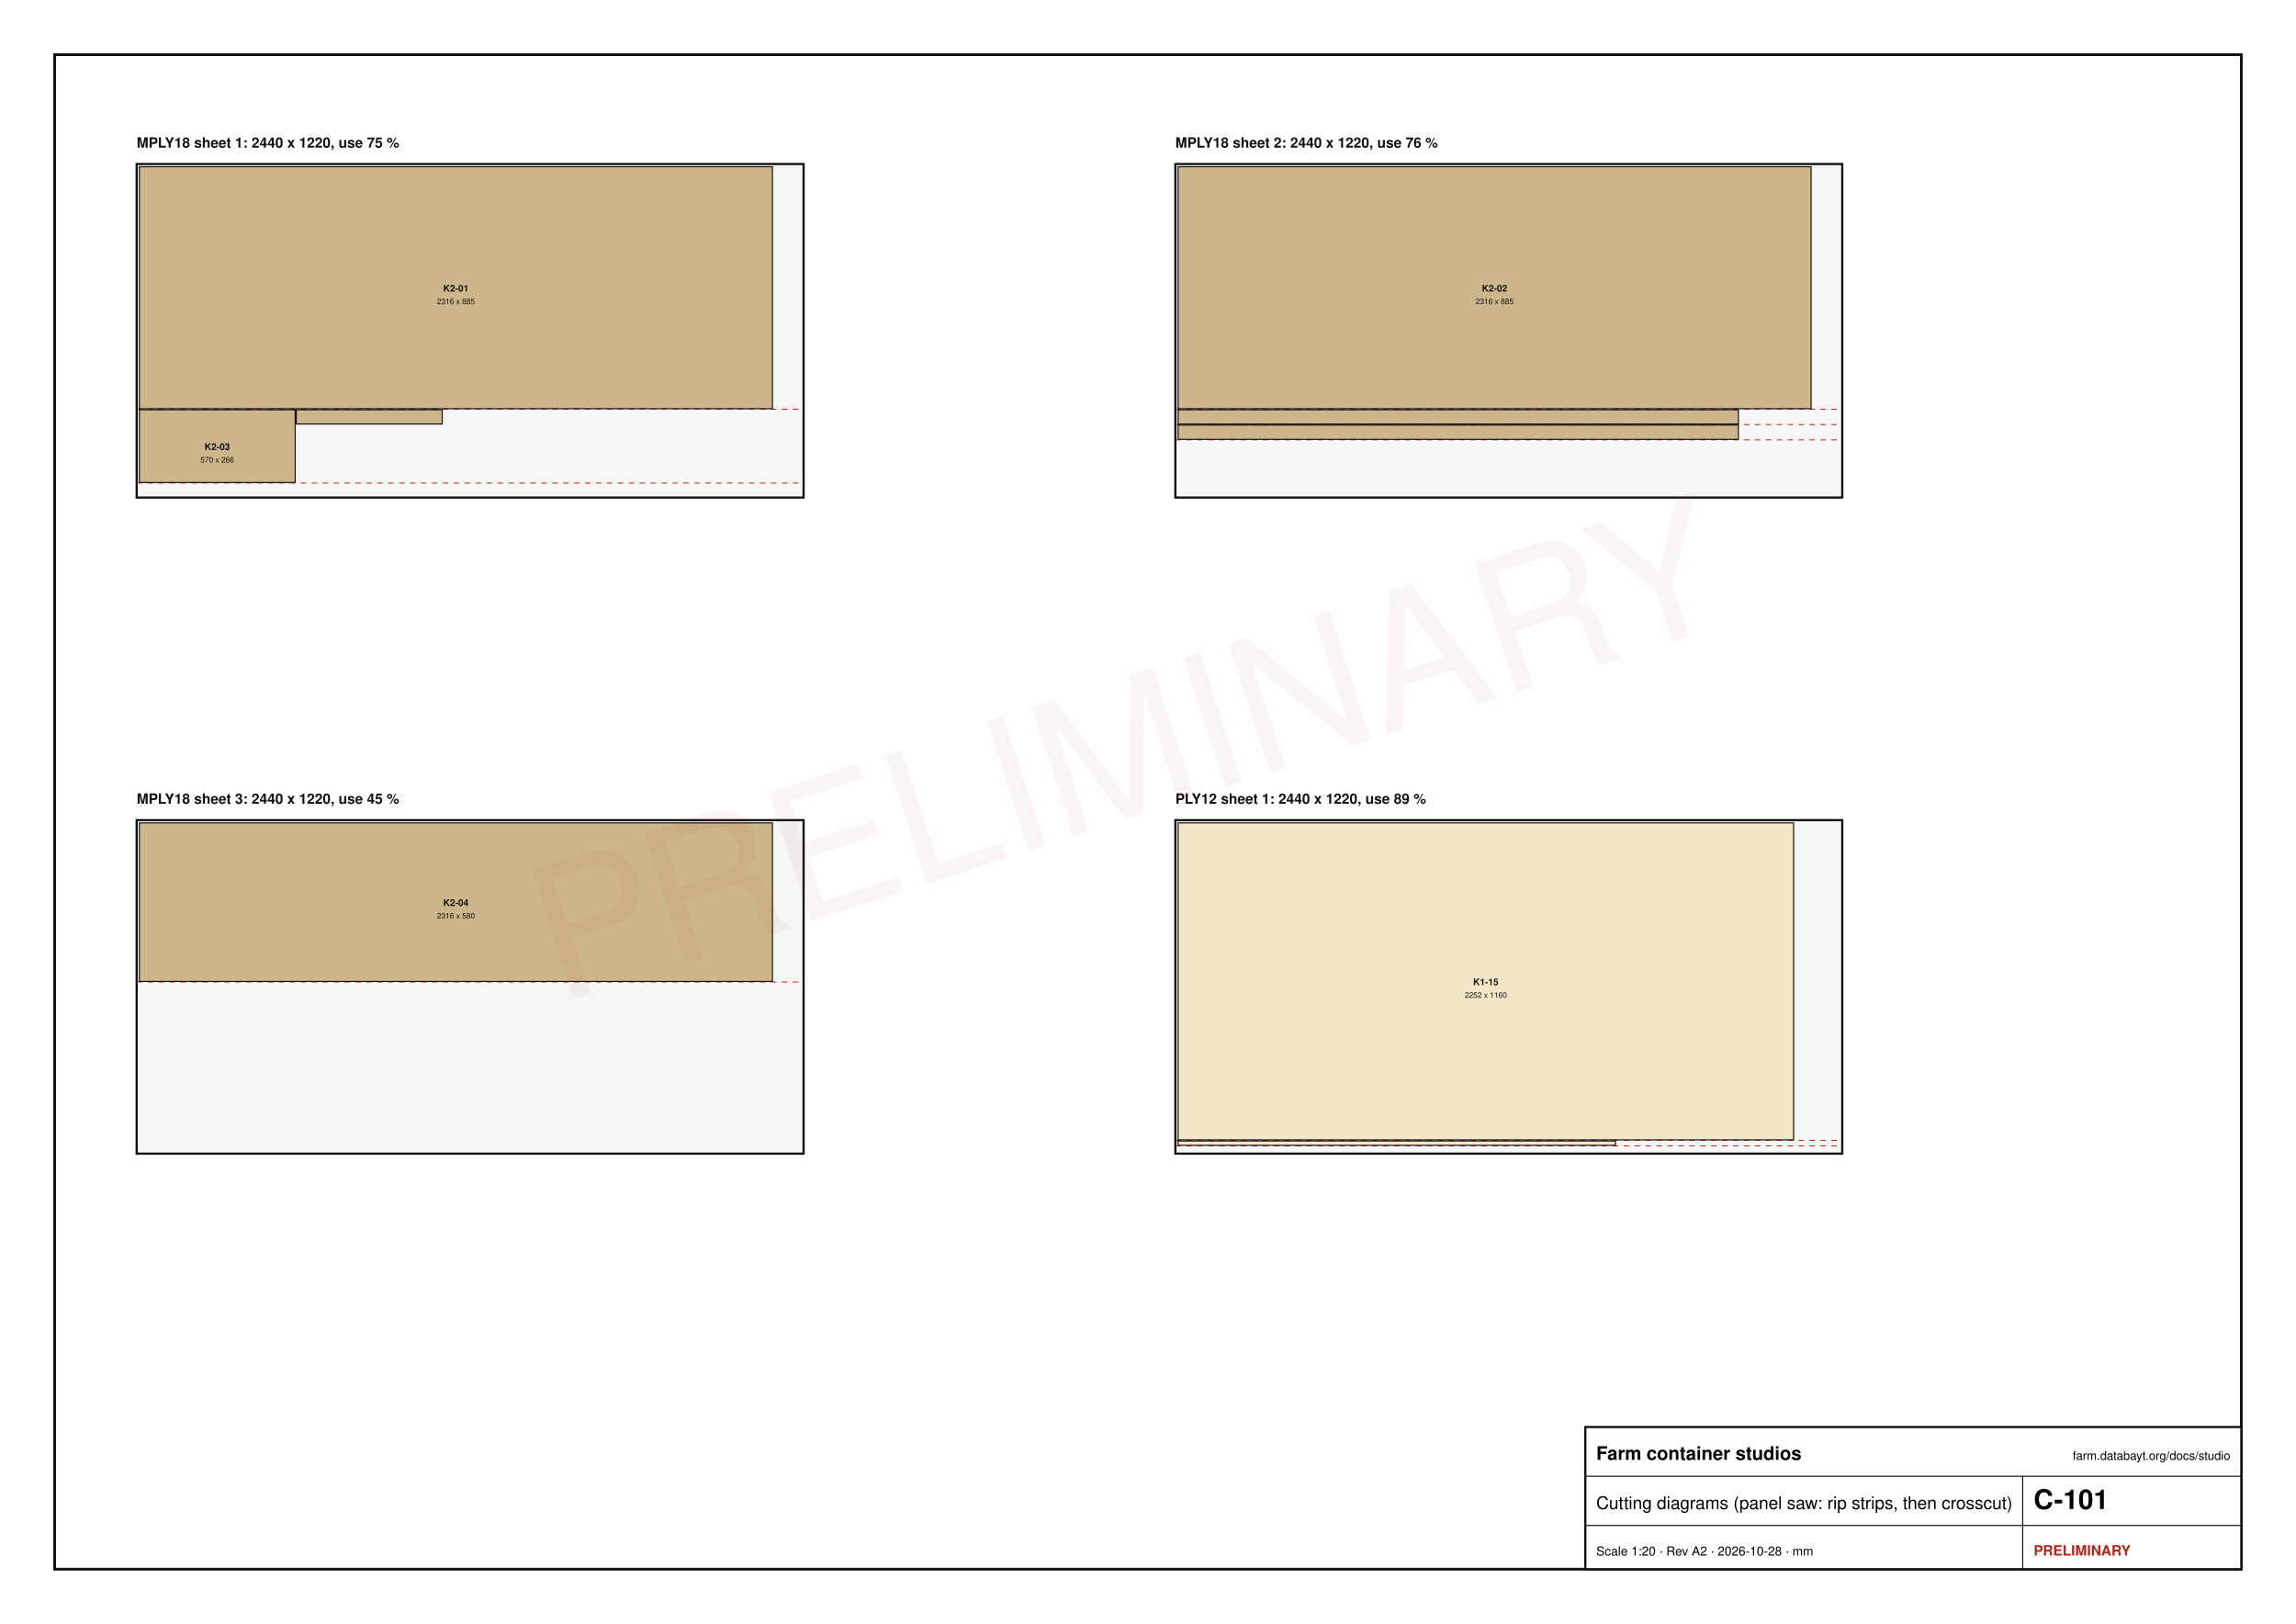
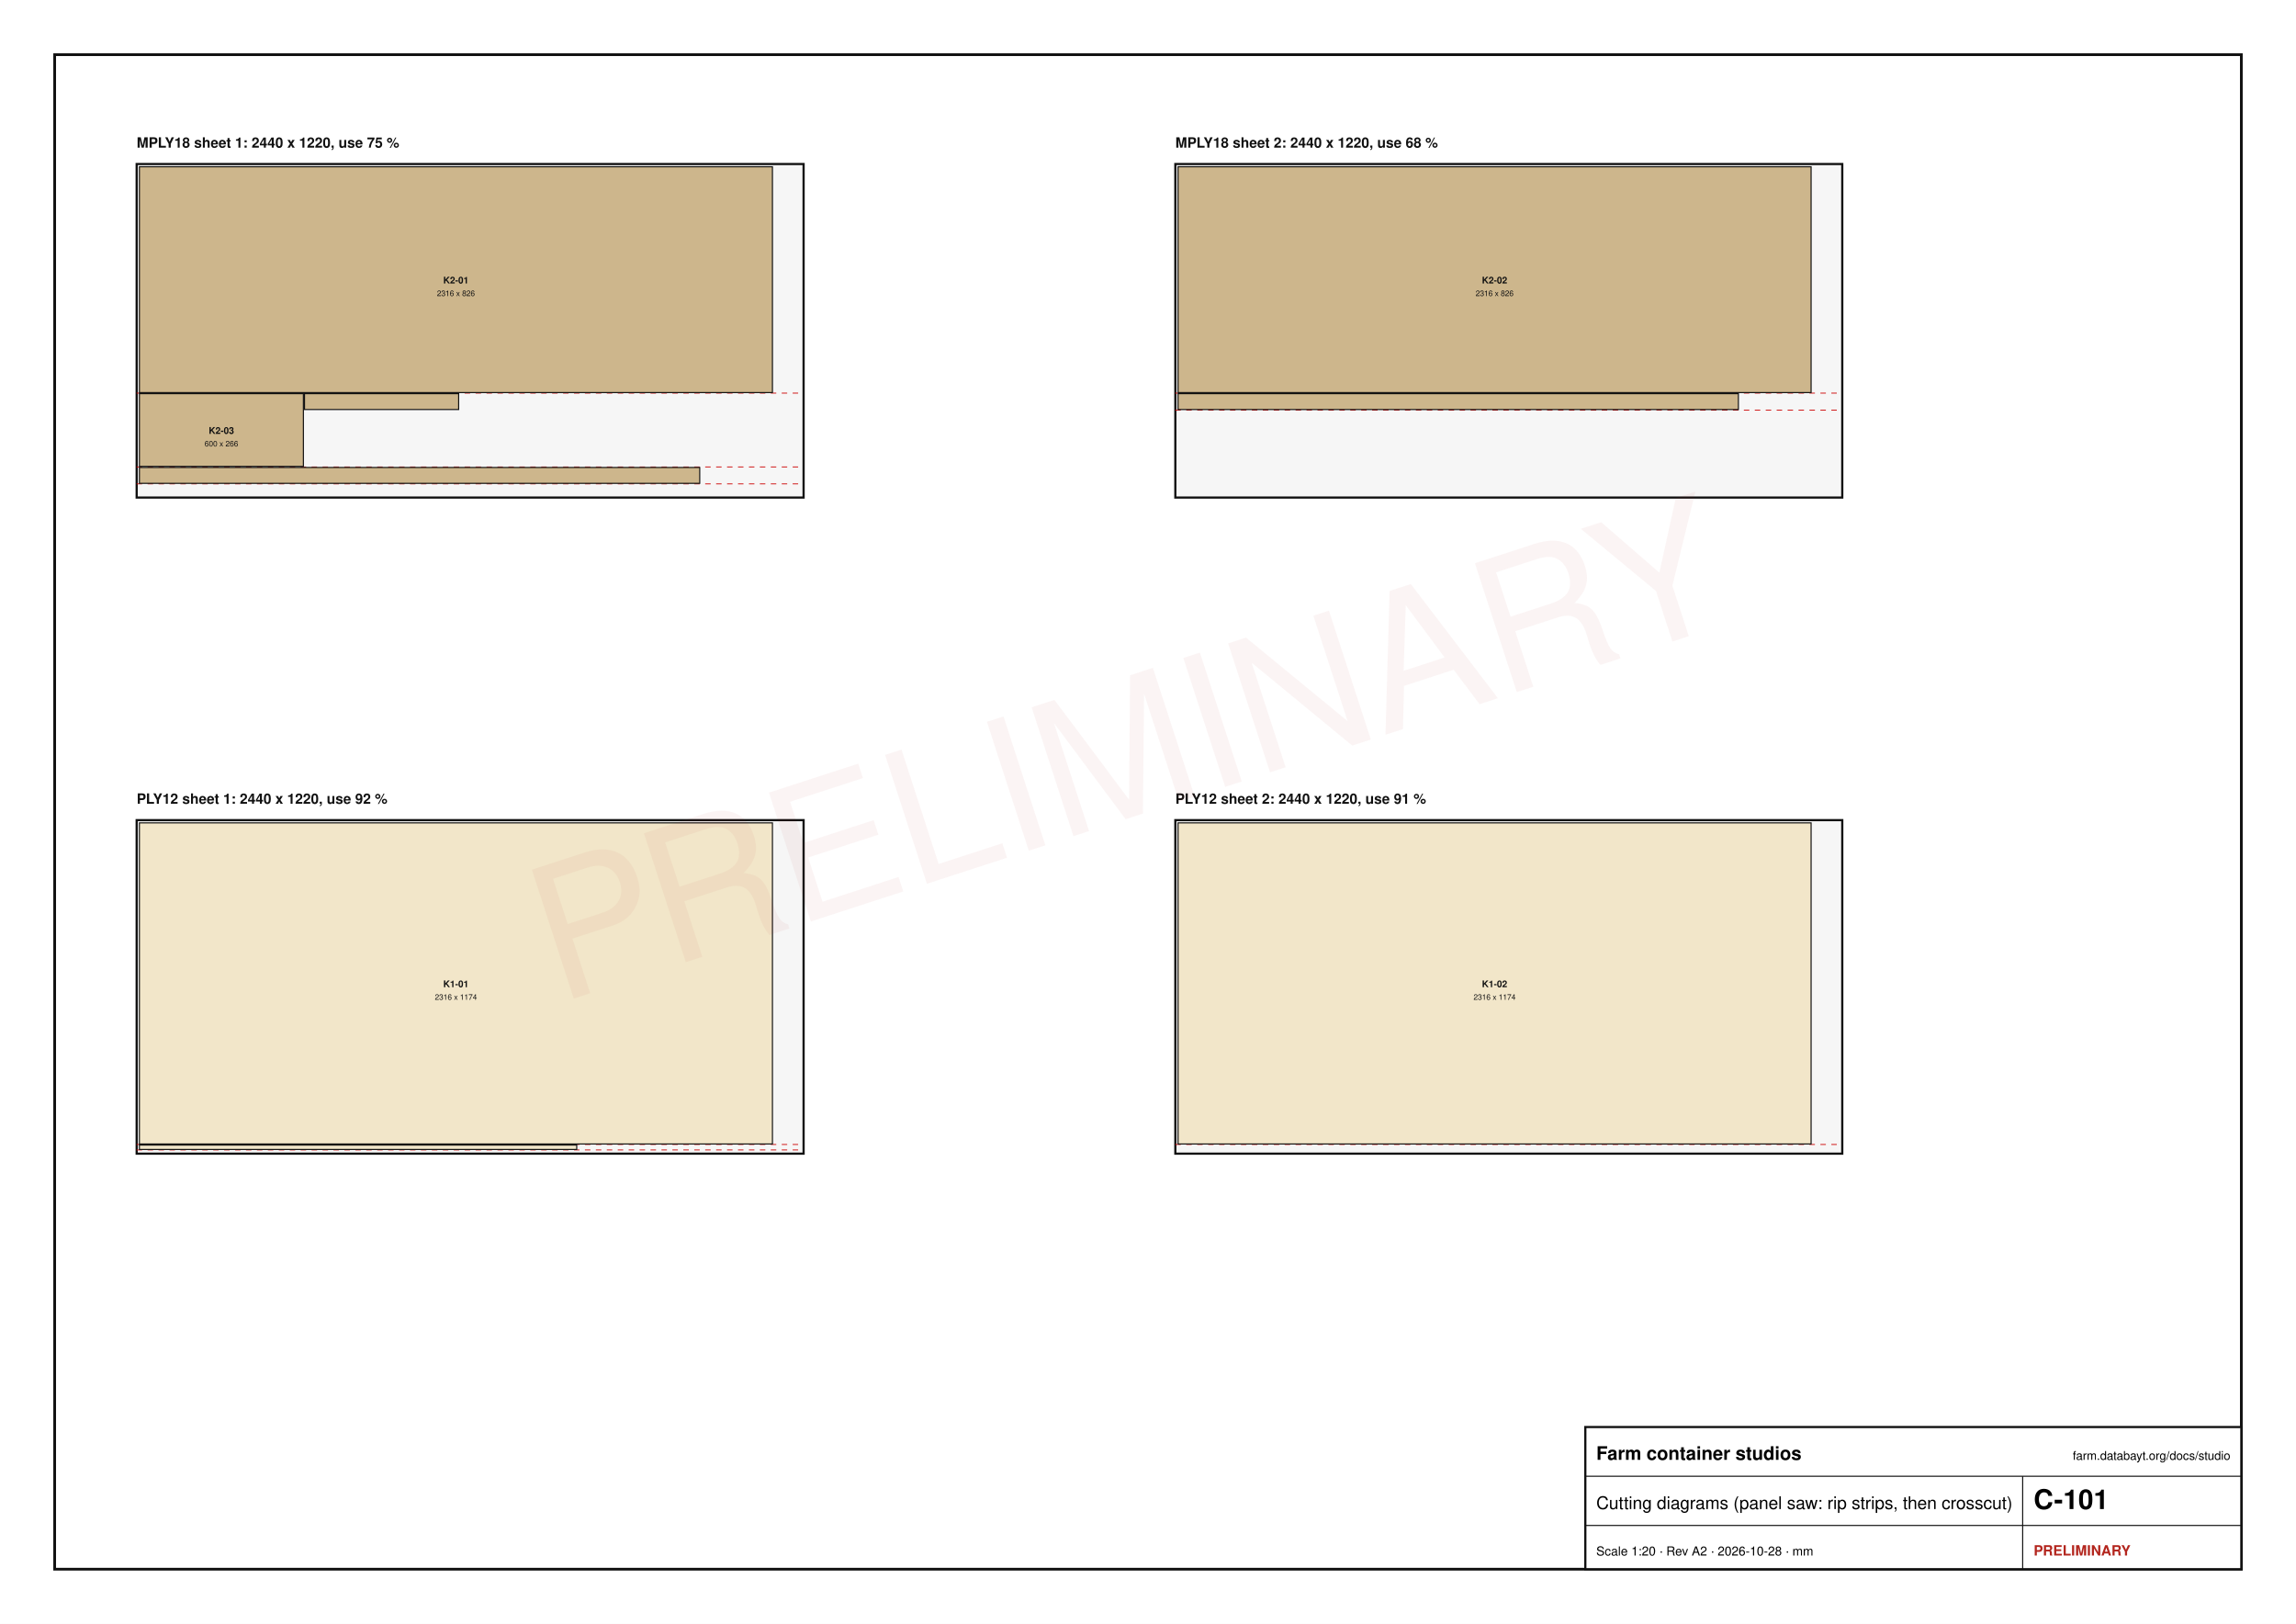
<svg xmlns="http://www.w3.org/2000/svg" width="420mm" height="297mm" viewBox="0 0 420 297" font-family="Helvetica, Arial, sans-serif">
  <rect x="0" y="0" width="420" height="297" fill="#fff" />
  <rect x="10" y="10" width="400" height="277" fill="none" stroke="#111" stroke-width="0.5" />
  <text x="25" y="27" font-size="2.6" text-anchor="start" font-weight="bold" fill="#111">MPLY18 sheet 1: 2440 x 1220, use 75 %</text>
  <rect x="25" y="30" width="122" height="61" fill="#f6f6f6" stroke="#111" stroke-width="0.4" />
-   <line x1="25" y1="74.85" x2="147" y2="74.85" stroke="#c00" stroke-width="0.15" stroke-dasharray="1,1" />
-   <line x1="25" y1="88.35" x2="147" y2="88.35" stroke="#c00" stroke-width="0.15" stroke-dasharray="1,1" />
-   <rect x="25.5" y="30.5" width="115.8" height="44.25" fill="#cdb68c" stroke="#111" stroke-width="0.2" />
-   <text x="83.4" y="53.33" font-size="1.7" text-anchor="middle" font-weight="bold" fill="#111">K2-01</text>
-   <text x="83.4" y="55.62" font-size="1.4" text-anchor="middle" font-weight="normal" fill="#111">2316 x 885</text>
-   <rect x="25.5" y="74.95" width="28.5" height="13.3" fill="#cdb68c" stroke="#111" stroke-width="0.2" />
-   <text x="39.75" y="82.3" font-size="1.7" text-anchor="middle" font-weight="bold" fill="#111">K2-03</text>
-   <text x="39.75" y="84.6" font-size="1.4" text-anchor="middle" font-weight="normal" fill="#111">570 x 266</text>
-   <rect x="54.2" y="74.95" width="26.7" height="2.6" fill="#cdb68c" stroke="#111" stroke-width="0.2" />
-   <text x="215" y="27" font-size="2.6" text-anchor="start" font-weight="bold" fill="#111">MPLY18 sheet 2: 2440 x 1220, use 76 %</text>
+   <line x1="25" y1="71.9" x2="147" y2="71.9" stroke="#c00" stroke-width="0.15" stroke-dasharray="1,1" />
+   <line x1="25" y1="85.4" x2="147" y2="85.4" stroke="#c00" stroke-width="0.15" stroke-dasharray="1,1" />
+   <line x1="25" y1="88.5" x2="147" y2="88.5" stroke="#c00" stroke-width="0.15" stroke-dasharray="1,1" />
+   <rect x="25.5" y="30.5" width="115.8" height="41.3" fill="#cdb68c" stroke="#111" stroke-width="0.2" />
+   <text x="83.4" y="51.85" font-size="1.7" text-anchor="middle" font-weight="bold" fill="#111">K2-01</text>
+   <text x="83.4" y="54.15" font-size="1.4" text-anchor="middle" font-weight="normal" fill="#111">2316 x 826</text>
+   <rect x="25.5" y="72" width="30" height="13.3" fill="#cdb68c" stroke="#111" stroke-width="0.2" />
+   <text x="40.5" y="79.35" font-size="1.7" text-anchor="middle" font-weight="bold" fill="#111">K2-03</text>
+   <text x="40.5" y="81.65" font-size="1.4" text-anchor="middle" font-weight="normal" fill="#111">600 x 266</text>
+   <rect x="25.5" y="85.5" width="102.5" height="2.9" fill="#cdb68c" stroke="#111" stroke-width="0.2" />
+   <rect x="55.7" y="72" width="28.2" height="2.9" fill="#cdb68c" stroke="#111" stroke-width="0.2" />
+   <text x="215" y="27" font-size="2.6" text-anchor="start" font-weight="bold" fill="#111">MPLY18 sheet 2: 2440 x 1220, use 68 %</text>
  <rect x="215" y="30" width="122" height="61" fill="#f6f6f6" stroke="#111" stroke-width="0.4" />
-   <line x1="215" y1="74.85" x2="337" y2="74.85" stroke="#c00" stroke-width="0.15" stroke-dasharray="1,1" />
-   <line x1="215" y1="77.65" x2="337" y2="77.65" stroke="#c00" stroke-width="0.15" stroke-dasharray="1,1" />
-   <line x1="215" y1="80.45" x2="337" y2="80.45" stroke="#c00" stroke-width="0.15" stroke-dasharray="1,1" />
-   <rect x="215.5" y="30.5" width="115.8" height="44.25" fill="#cdb68c" stroke="#111" stroke-width="0.2" />
-   <text x="273.4" y="53.33" font-size="1.7" text-anchor="middle" font-weight="bold" fill="#111">K2-02</text>
-   <text x="273.4" y="55.62" font-size="1.4" text-anchor="middle" font-weight="normal" fill="#111">2316 x 885</text>
-   <rect x="215.5" y="74.95" width="102.5" height="2.6" fill="#cdb68c" stroke="#111" stroke-width="0.2" />
-   <rect x="215.5" y="77.75" width="102.5" height="2.6" fill="#cdb68c" stroke="#111" stroke-width="0.2" />
-   <text x="25" y="147" font-size="2.6" text-anchor="start" font-weight="bold" fill="#111">MPLY18 sheet 3: 2440 x 1220, use 45 %</text>
+   <line x1="215" y1="71.9" x2="337" y2="71.9" stroke="#c00" stroke-width="0.15" stroke-dasharray="1,1" />
+   <line x1="215" y1="75" x2="337" y2="75" stroke="#c00" stroke-width="0.15" stroke-dasharray="1,1" />
+   <rect x="215.5" y="30.5" width="115.8" height="41.3" fill="#cdb68c" stroke="#111" stroke-width="0.2" />
+   <text x="273.4" y="51.85" font-size="1.7" text-anchor="middle" font-weight="bold" fill="#111">K2-02</text>
+   <text x="273.4" y="54.15" font-size="1.4" text-anchor="middle" font-weight="normal" fill="#111">2316 x 826</text>
+   <rect x="215.5" y="72" width="102.5" height="2.9" fill="#cdb68c" stroke="#111" stroke-width="0.2" />
+   <text x="25" y="147" font-size="2.6" text-anchor="start" font-weight="bold" fill="#111">PLY12 sheet 1: 2440 x 1220, use 92 %</text>
  <rect x="25" y="150" width="122" height="61" fill="#f6f6f6" stroke="#111" stroke-width="0.4" />
-   <line x1="25" y1="179.6" x2="147" y2="179.6" stroke="#c00" stroke-width="0.15" stroke-dasharray="1,1" />
-   <rect x="25.5" y="150.5" width="115.8" height="29" fill="#cdb68c" stroke="#111" stroke-width="0.2" />
-   <text x="83.4" y="165.7" font-size="1.7" text-anchor="middle" font-weight="bold" fill="#111">K2-04</text>
-   <text x="83.4" y="168" font-size="1.4" text-anchor="middle" font-weight="normal" fill="#111">2316 x 580</text>
-   <text x="215" y="147" font-size="2.6" text-anchor="start" font-weight="bold" fill="#111">PLY12 sheet 1: 2440 x 1220, use 89 %</text>
+   <line x1="25" y1="209.32" x2="147" y2="209.32" stroke="#c00" stroke-width="0.15" stroke-dasharray="1,1" />
+   <line x1="25" y1="210.32" x2="147" y2="210.32" stroke="#c00" stroke-width="0.15" stroke-dasharray="1,1" />
+   <rect x="25.5" y="150.5" width="115.8" height="58.73" fill="#f2e6c9" stroke="#111" stroke-width="0.2" />
+   <text x="83.4" y="180.56" font-size="1.7" text-anchor="middle" font-weight="bold" fill="#111">K1-01</text>
+   <text x="83.4" y="182.86" font-size="1.4" text-anchor="middle" font-weight="normal" fill="#111">2316 x 1174</text>
+   <rect x="25.5" y="209.43" width="80" height="0.8" fill="#f2e6c9" stroke="#111" stroke-width="0.2" />
+   <text x="215" y="147" font-size="2.6" text-anchor="start" font-weight="bold" fill="#111">PLY12 sheet 2: 2440 x 1220, use 91 %</text>
  <rect x="215" y="150" width="122" height="61" fill="#f6f6f6" stroke="#111" stroke-width="0.4" />
-   <line x1="215" y1="208.58" x2="337" y2="208.58" stroke="#c00" stroke-width="0.15" stroke-dasharray="1,1" />
-   <line x1="215" y1="209.58" x2="337" y2="209.58" stroke="#c00" stroke-width="0.15" stroke-dasharray="1,1" />
-   <rect x="215.5" y="150.5" width="112.6" height="57.98" fill="#f2e6c9" stroke="#111" stroke-width="0.2" />
-   <text x="271.8" y="180.19" font-size="1.7" text-anchor="middle" font-weight="bold" fill="#111">K1-15</text>
-   <text x="271.8" y="182.49" font-size="1.4" text-anchor="middle" font-weight="normal" fill="#111">2252 x 1160</text>
-   <rect x="215.5" y="208.68" width="80" height="0.8" fill="#f2e6c9" stroke="#111" stroke-width="0.2" />
+   <line x1="215" y1="209.32" x2="337" y2="209.32" stroke="#c00" stroke-width="0.15" stroke-dasharray="1,1" />
+   <rect x="215.5" y="150.5" width="115.8" height="58.73" fill="#f2e6c9" stroke="#111" stroke-width="0.2" />
+   <text x="273.4" y="180.56" font-size="1.7" text-anchor="middle" font-weight="bold" fill="#111">K1-02</text>
+   <text x="273.4" y="182.86" font-size="1.4" text-anchor="middle" font-weight="normal" fill="#111">2316 x 1174</text>
  <rect x="290" y="261" width="120" height="26" fill="#fff" stroke="#111" stroke-width="0.4" />
  <line x1="290" y1="270" x2="410" y2="270" stroke="#111" stroke-width="0.2" />
  <line x1="290" y1="279" x2="410" y2="279" stroke="#111" stroke-width="0.2" />
  <line x1="370" y1="270" x2="370" y2="287" stroke="#111" stroke-width="0.2" />
  <text x="292" y="267" font-size="3.4" font-weight="bold">Farm container studios</text>
  <text x="408" y="267" font-size="2.2" text-anchor="end">farm.databayt.org/docs/studio</text>
  <text x="292" y="276" font-size="3.2">Cutting diagrams (panel saw: rip strips, then crosscut)</text>
  <text x="372" y="276" font-size="5" font-weight="bold">C-101</text>
  <text x="292" y="284.5" font-size="2.3">Scale 1:20 · Rev A2 · 2026-10-28 · mm</text>
  <text x="372" y="284.5" font-size="2.6" font-weight="bold" fill="#b3261e">PRELIMINARY</text>
  <text x="210.0" y="148.5" font-size="34" fill="#b3261e" fill-opacity="0.05" text-anchor="middle" transform="rotate(-18 210.0 148.5)">PRELIMINARY</text>
</svg>
